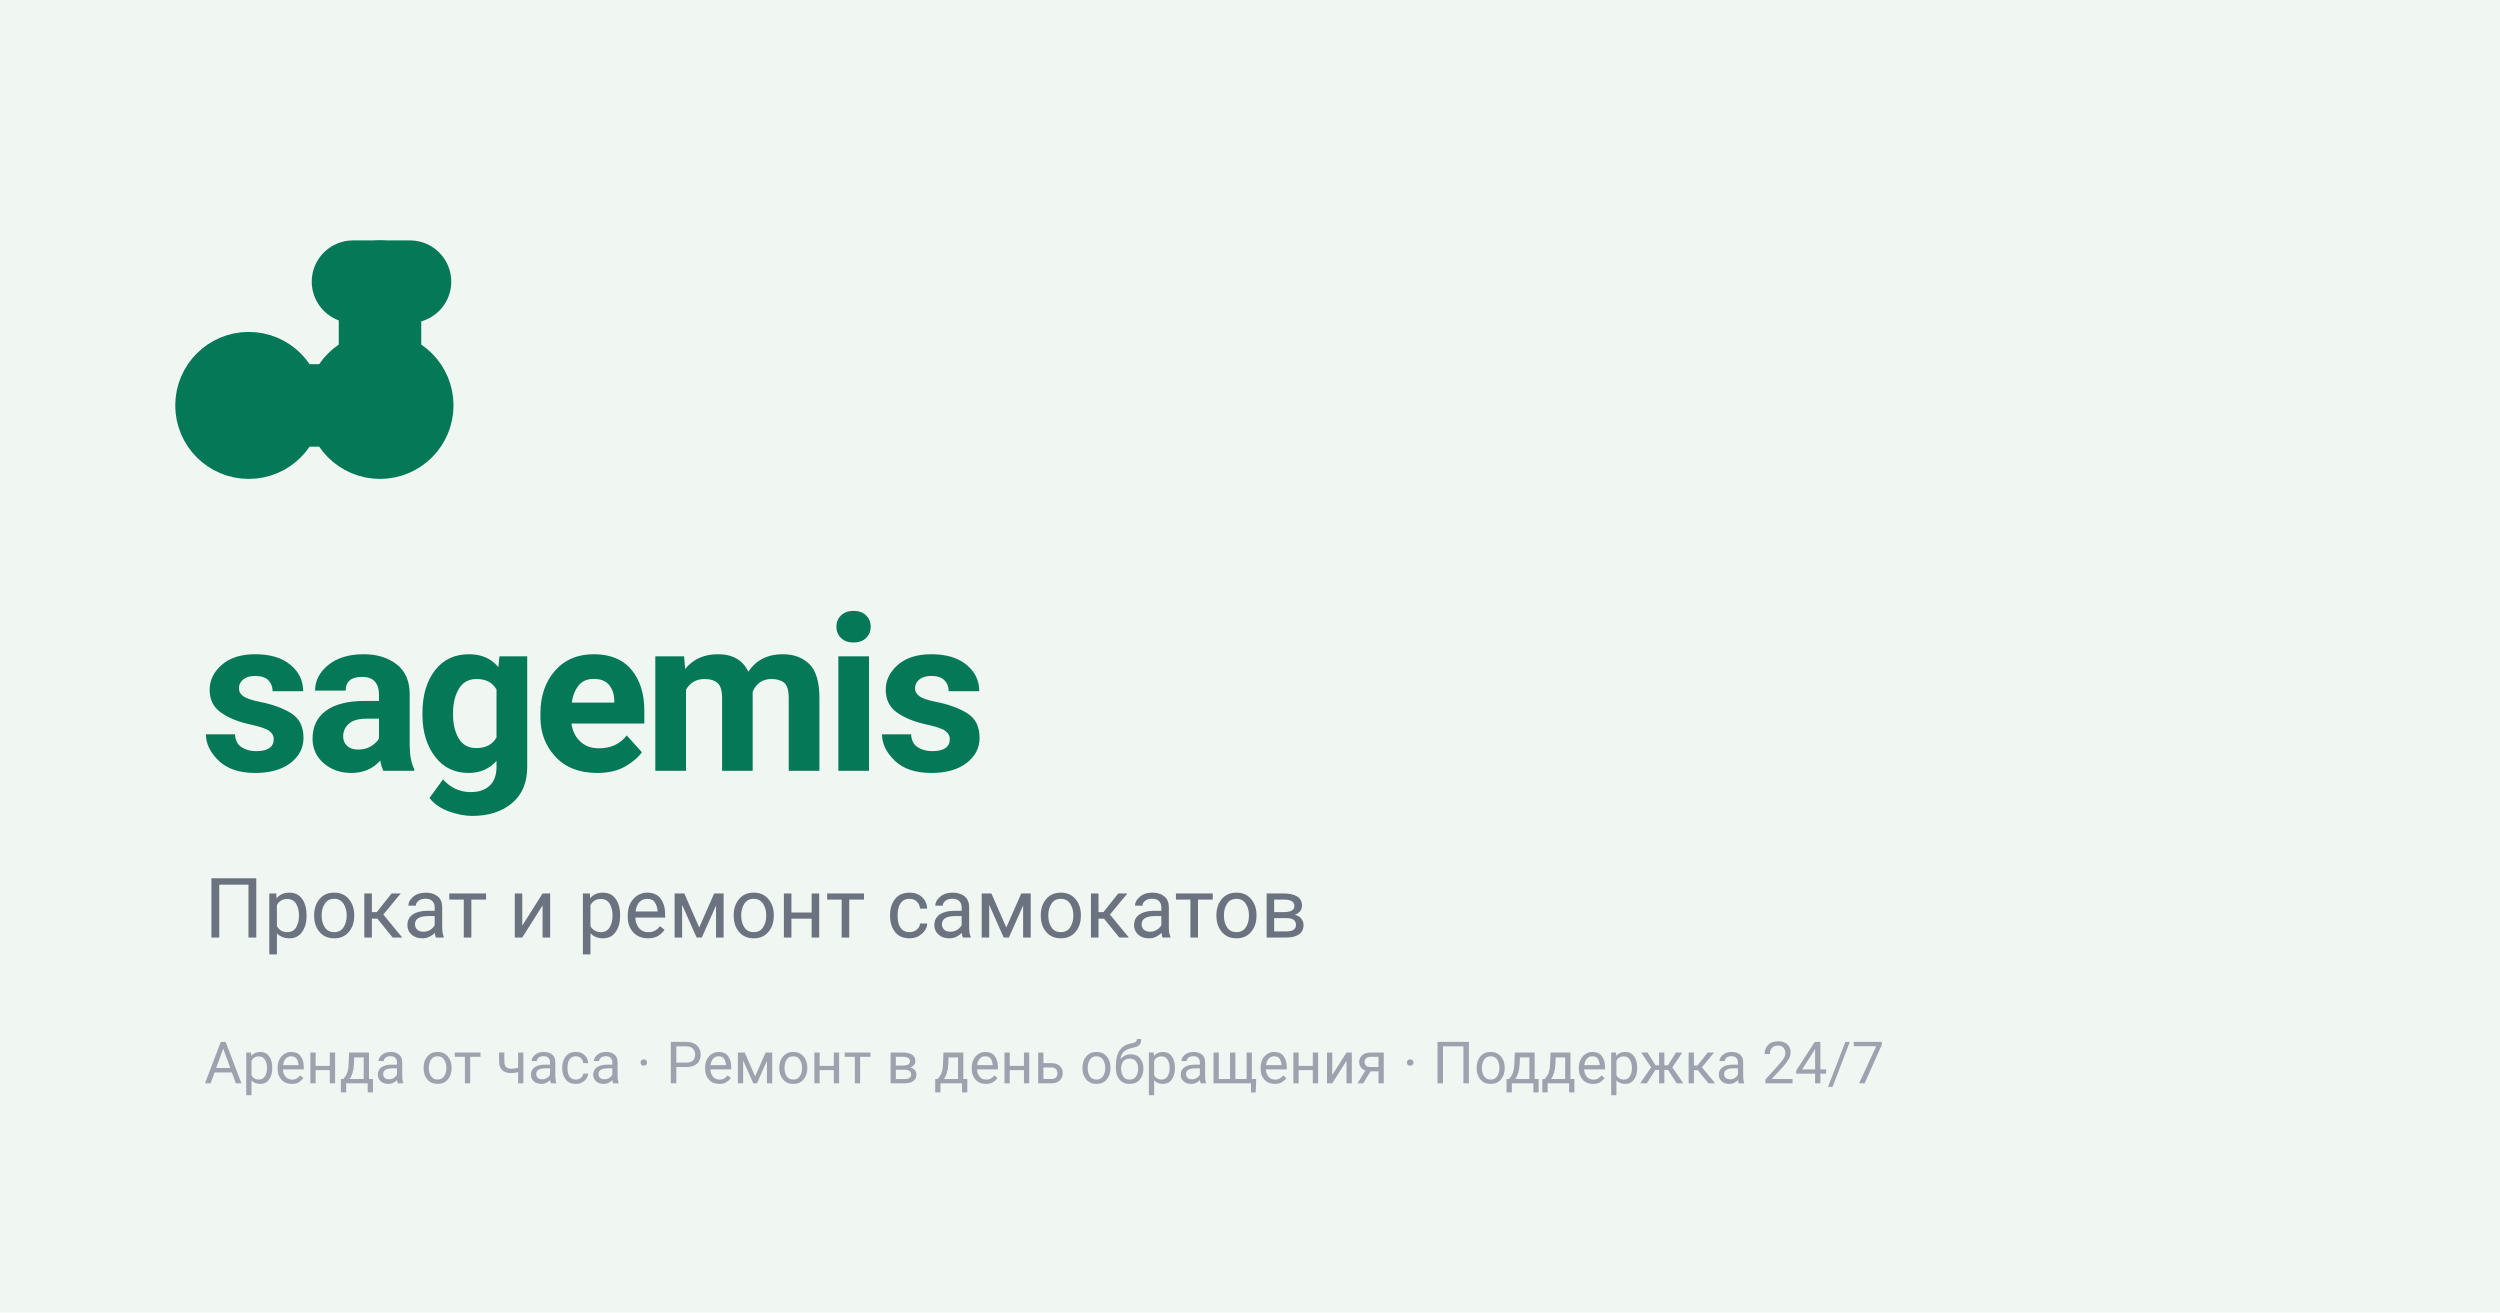
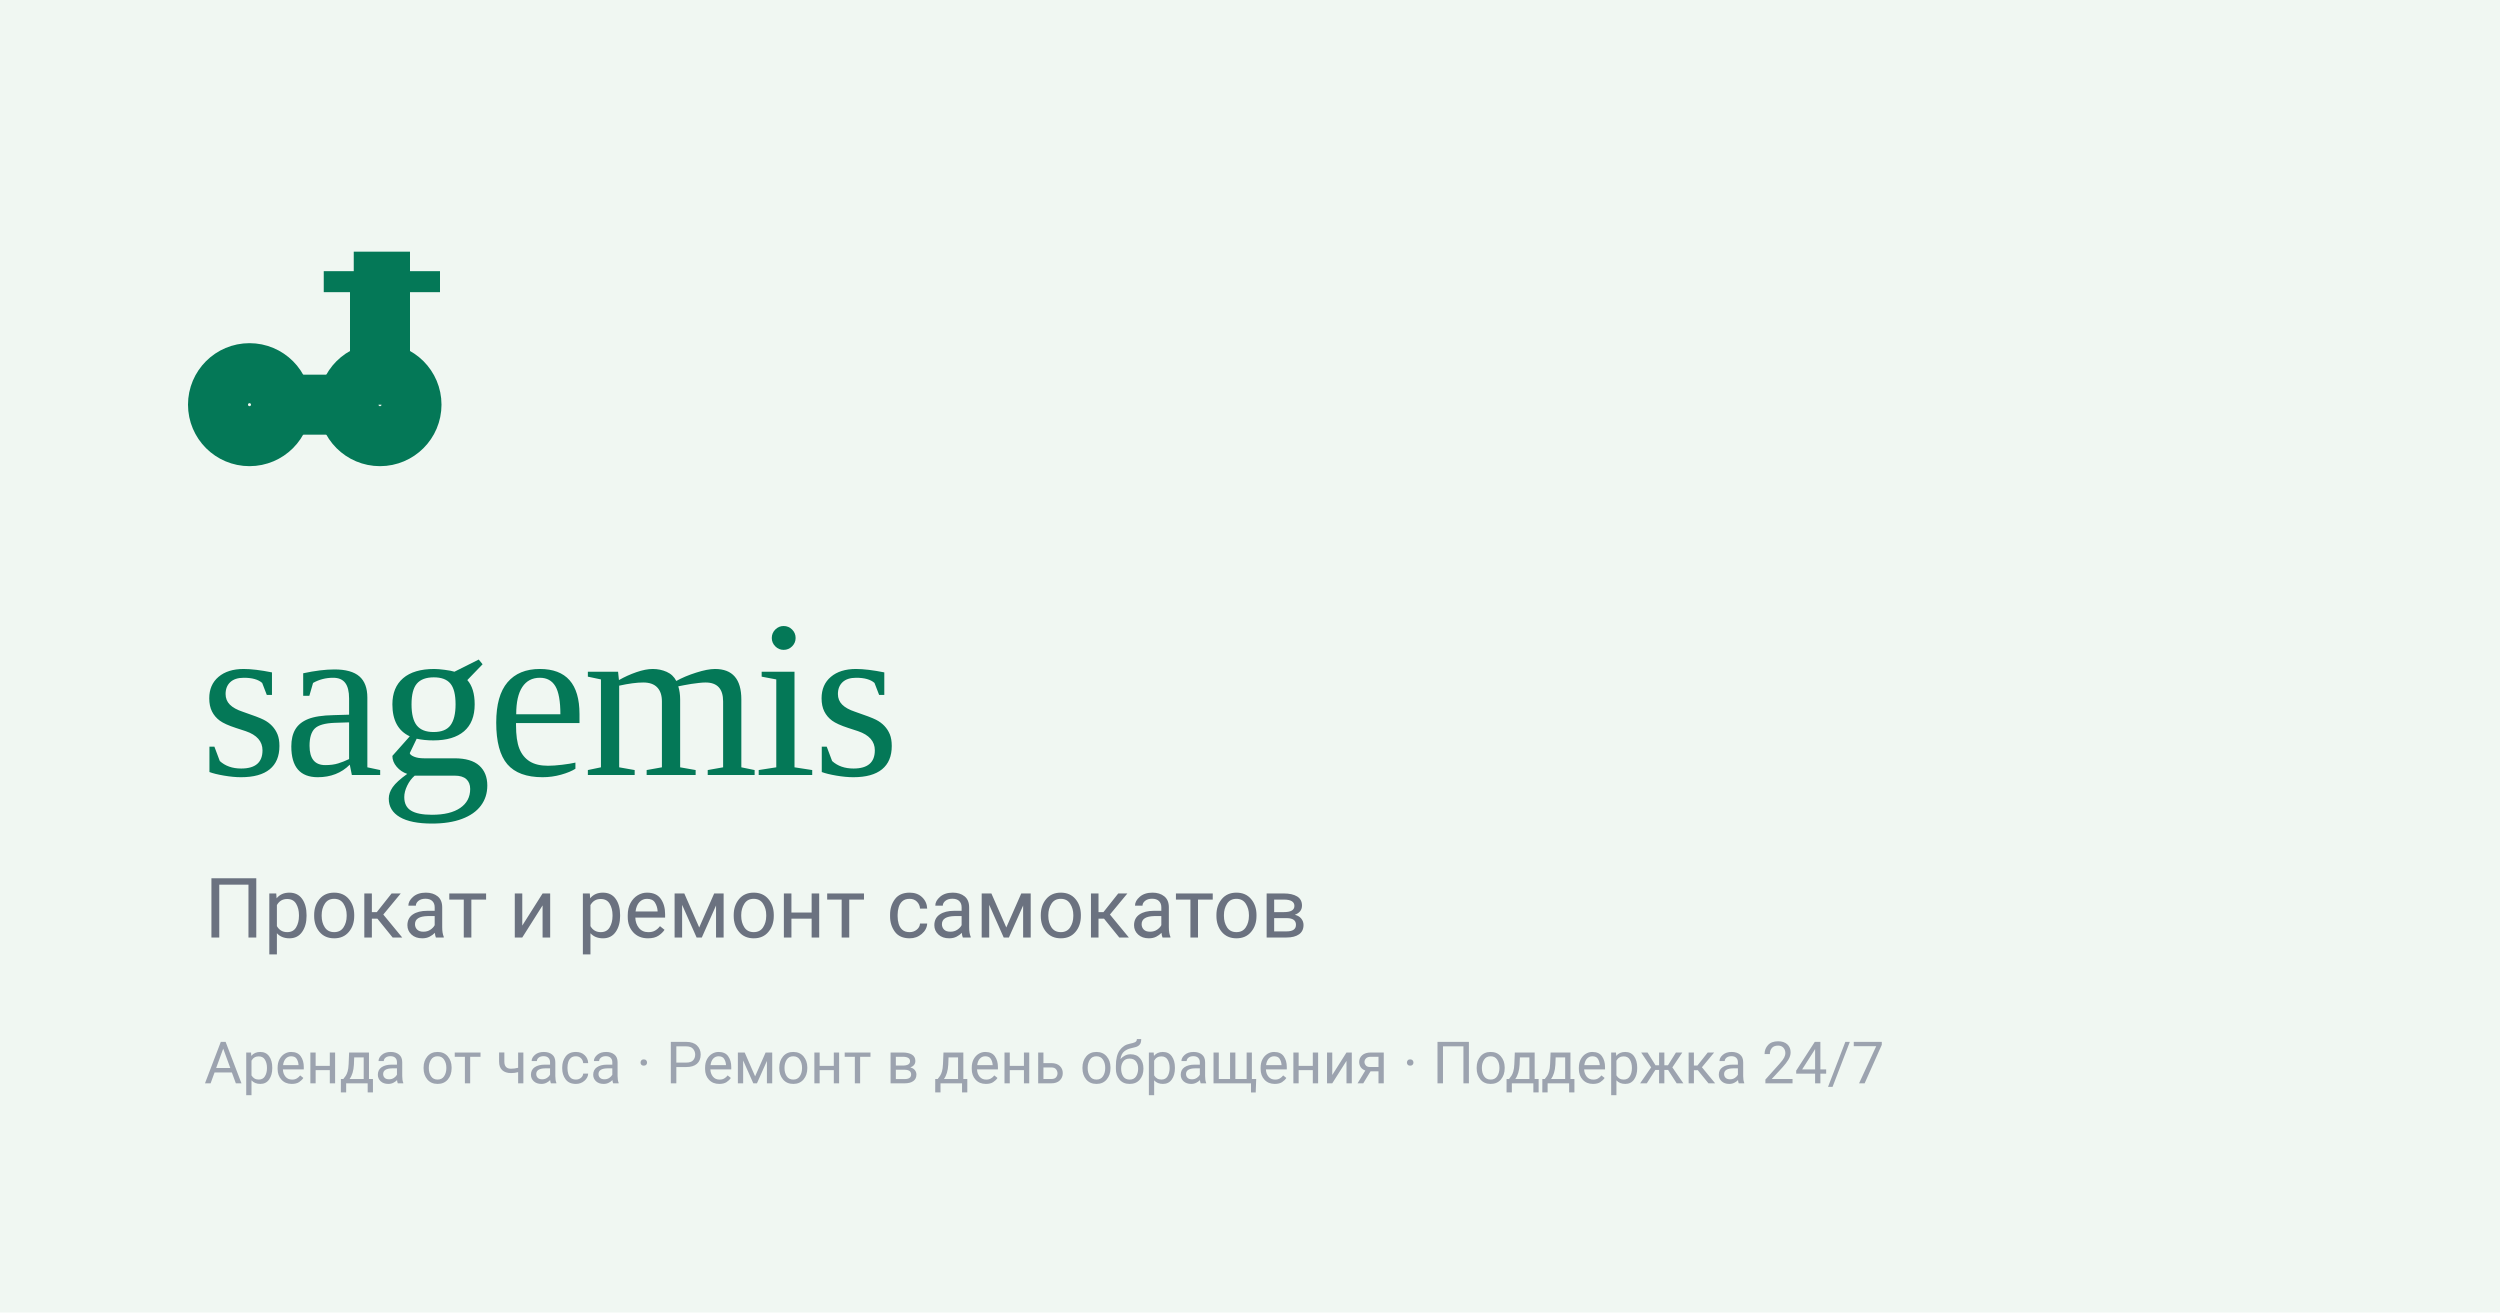
<svg xmlns="http://www.w3.org/2000/svg" width="1200" height="630" viewBox="0 0 1200 630" fill="none">
  <rect width="1200" height="630" fill="#f0f7f2" />
-   <g stroke="#047857" stroke-width="11" stroke-linecap="round" stroke-linejoin="round" fill="none" transform="translate(96 110) scale(3.6)">
-     <circle cx="6.5" cy="23.5" r="4.3" />
-     <circle cx="24" cy="23.5" r="4.3" />
-     <path d="M10.7 23.5 H19.8" />
-     <path d="M24 23.5 V7" />
-     <path d="M20.4 7 H28" />
+   <g stroke="#047857" stroke-width="8" stroke-linecap="butt" stroke-linejoin="miter" fill="none" transform="translate(96 110) scale(3.6)">
+     <circle cx="6.6" cy="23.4" r="4.2" />
+     <circle cx="24" cy="23.4" r="4.2" />
+     <path d="M10.9 23.4 H19.1" />
+     <path d="M24 23.4 V7" />
+     <path d="M20.5 7 H28" />
+     <path d="M20.5 5.6 V8.4" />
+     <path d="M28 5.6 V8.4" />
  </g>
-   <text x="96" y="370" font-family="-apple-system, Segoe UI, Roboto, Helvetica, Arial, sans-serif" font-size="104" font-weight="700" letter-spacing="-3" fill="#047857">sagemis</text>
+   <text x="96" y="372" font-family="Tiempos Text, Georgia, 'Times New Roman', serif" font-size="108" font-weight="400" letter-spacing="-2" fill="#047857">sagemis</text>
  <text x="98" y="450" font-family="-apple-system, Segoe UI, Roboto, Helvetica, Arial, sans-serif" font-size="40" font-weight="400" fill="#6b7280">Прокат и ремонт самокатов</text>
  <text x="98" y="520" font-family="-apple-system, Segoe UI, Roboto, Helvetica, Arial, sans-serif" font-size="28" font-weight="400" fill="#9ca3af">Аренда от часа · Ремонт в день обращения · Поддержка 24/7</text>
</svg>
